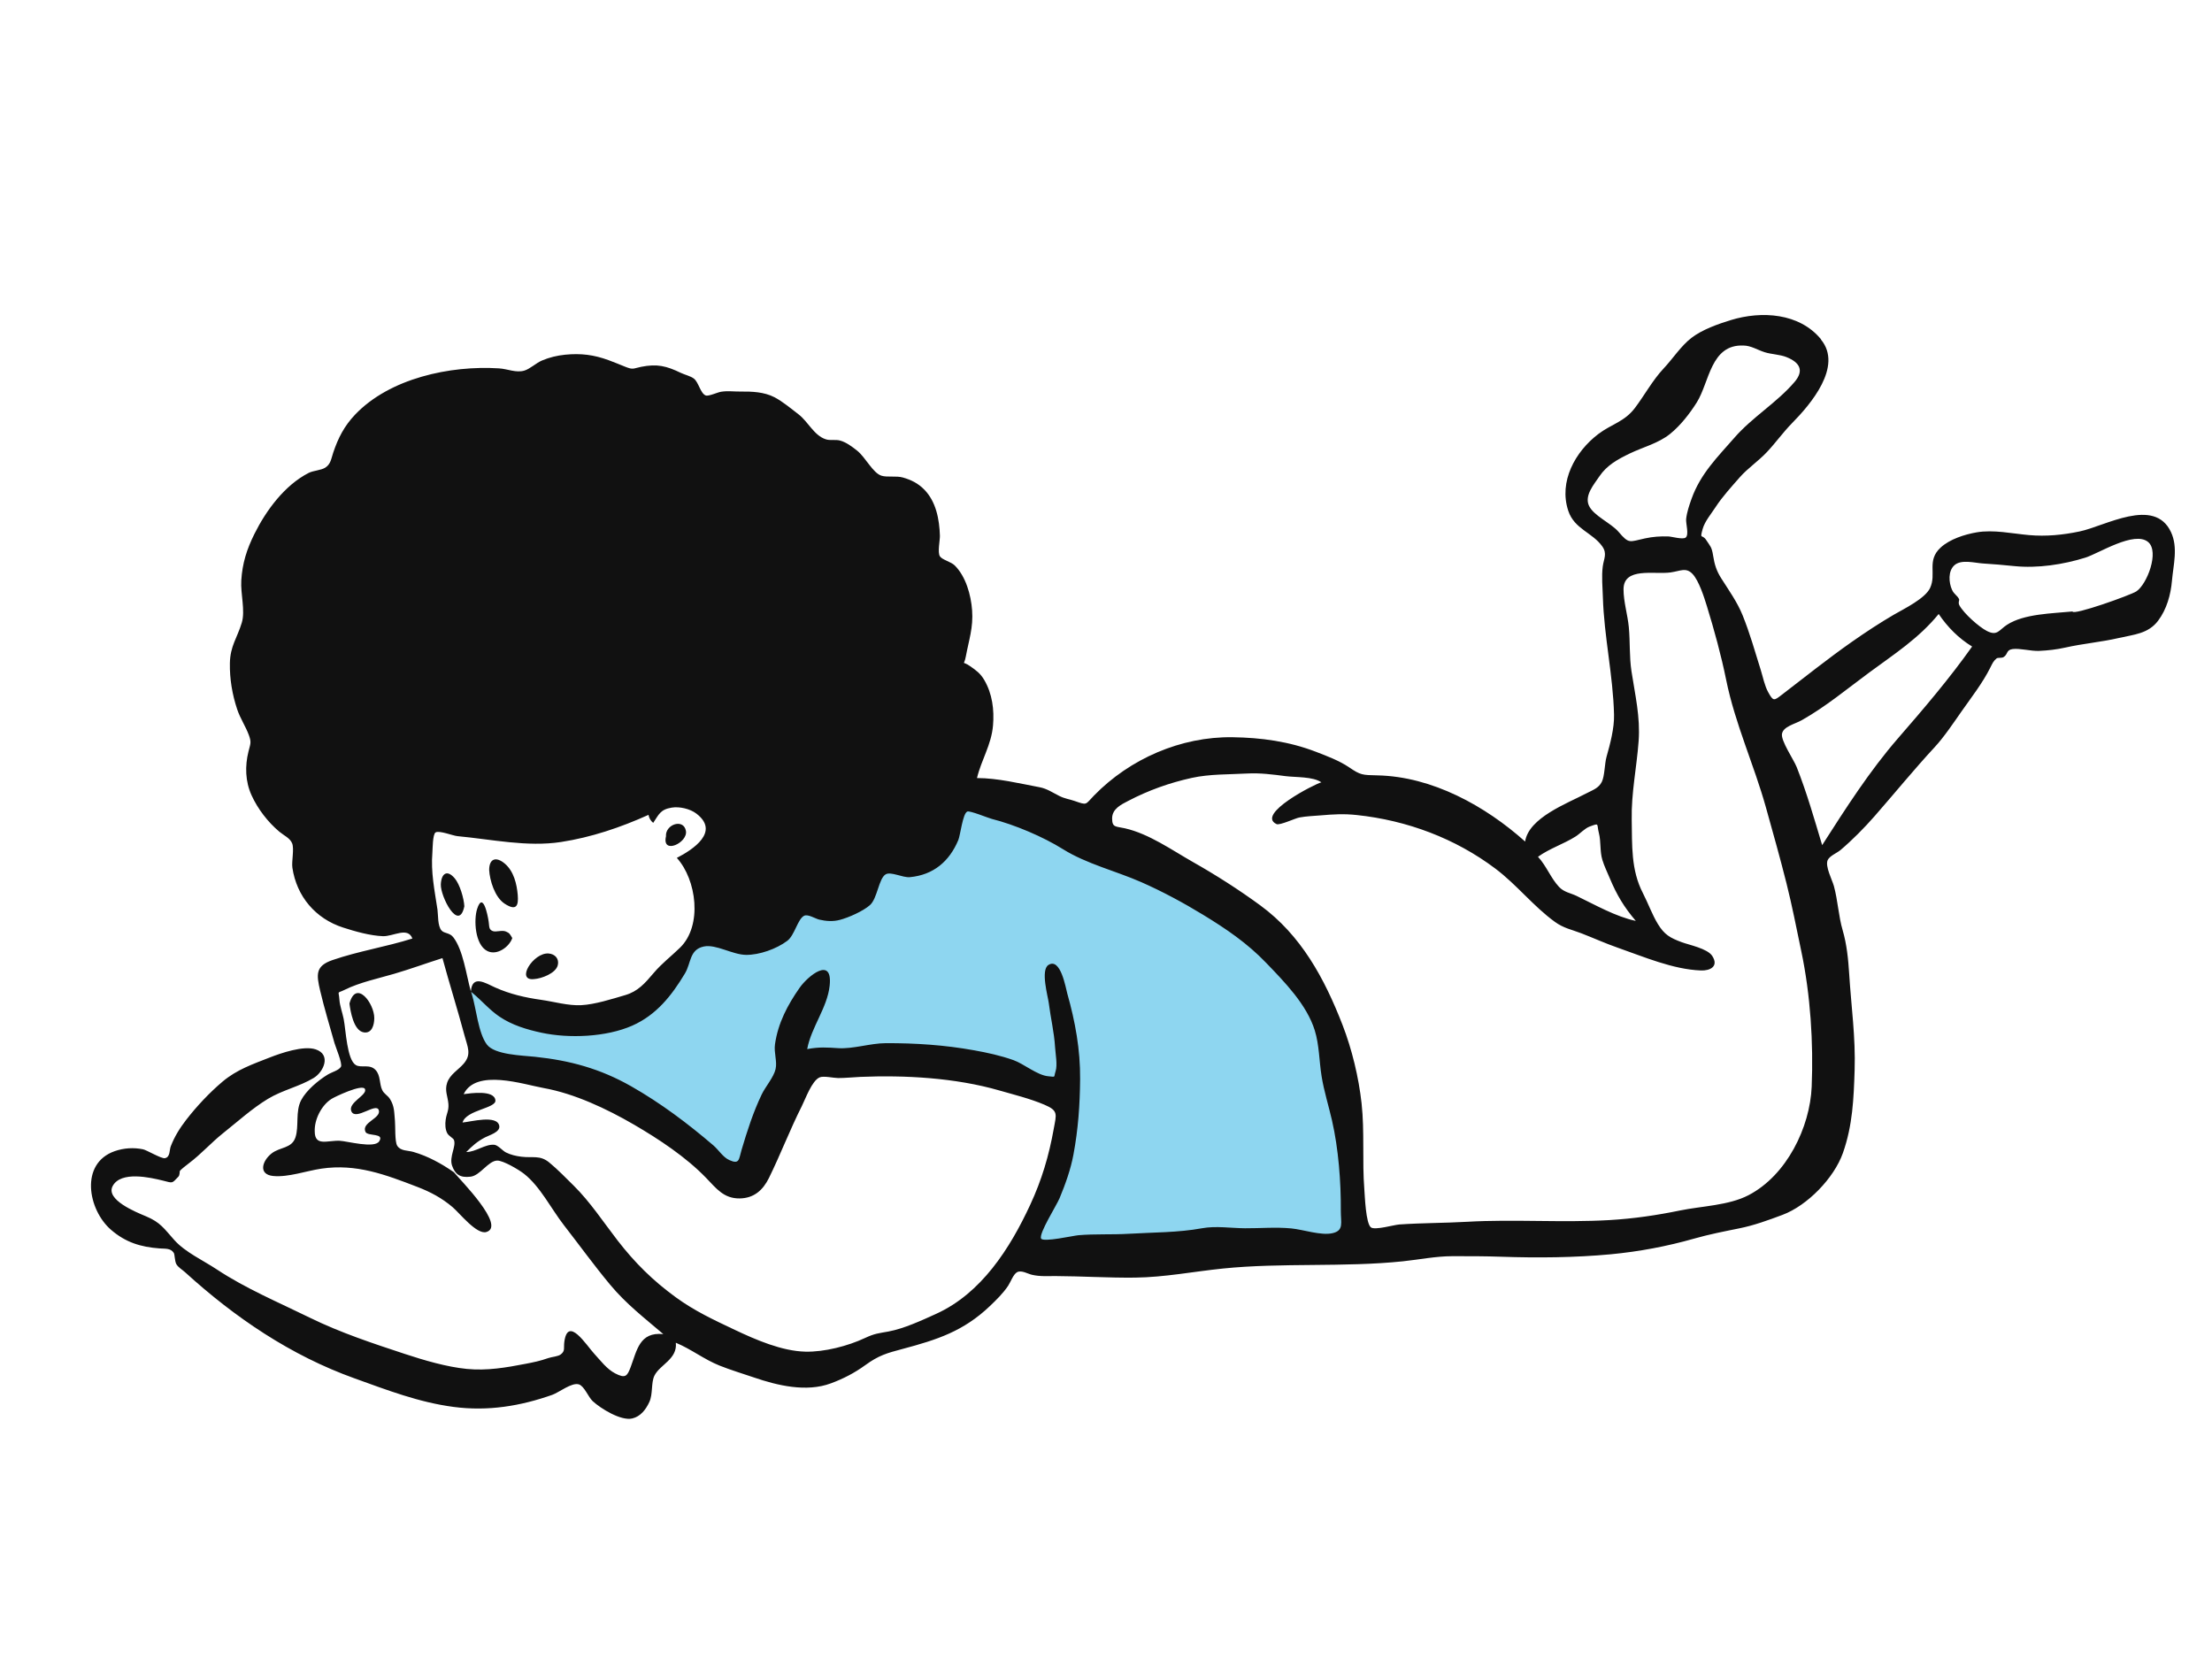
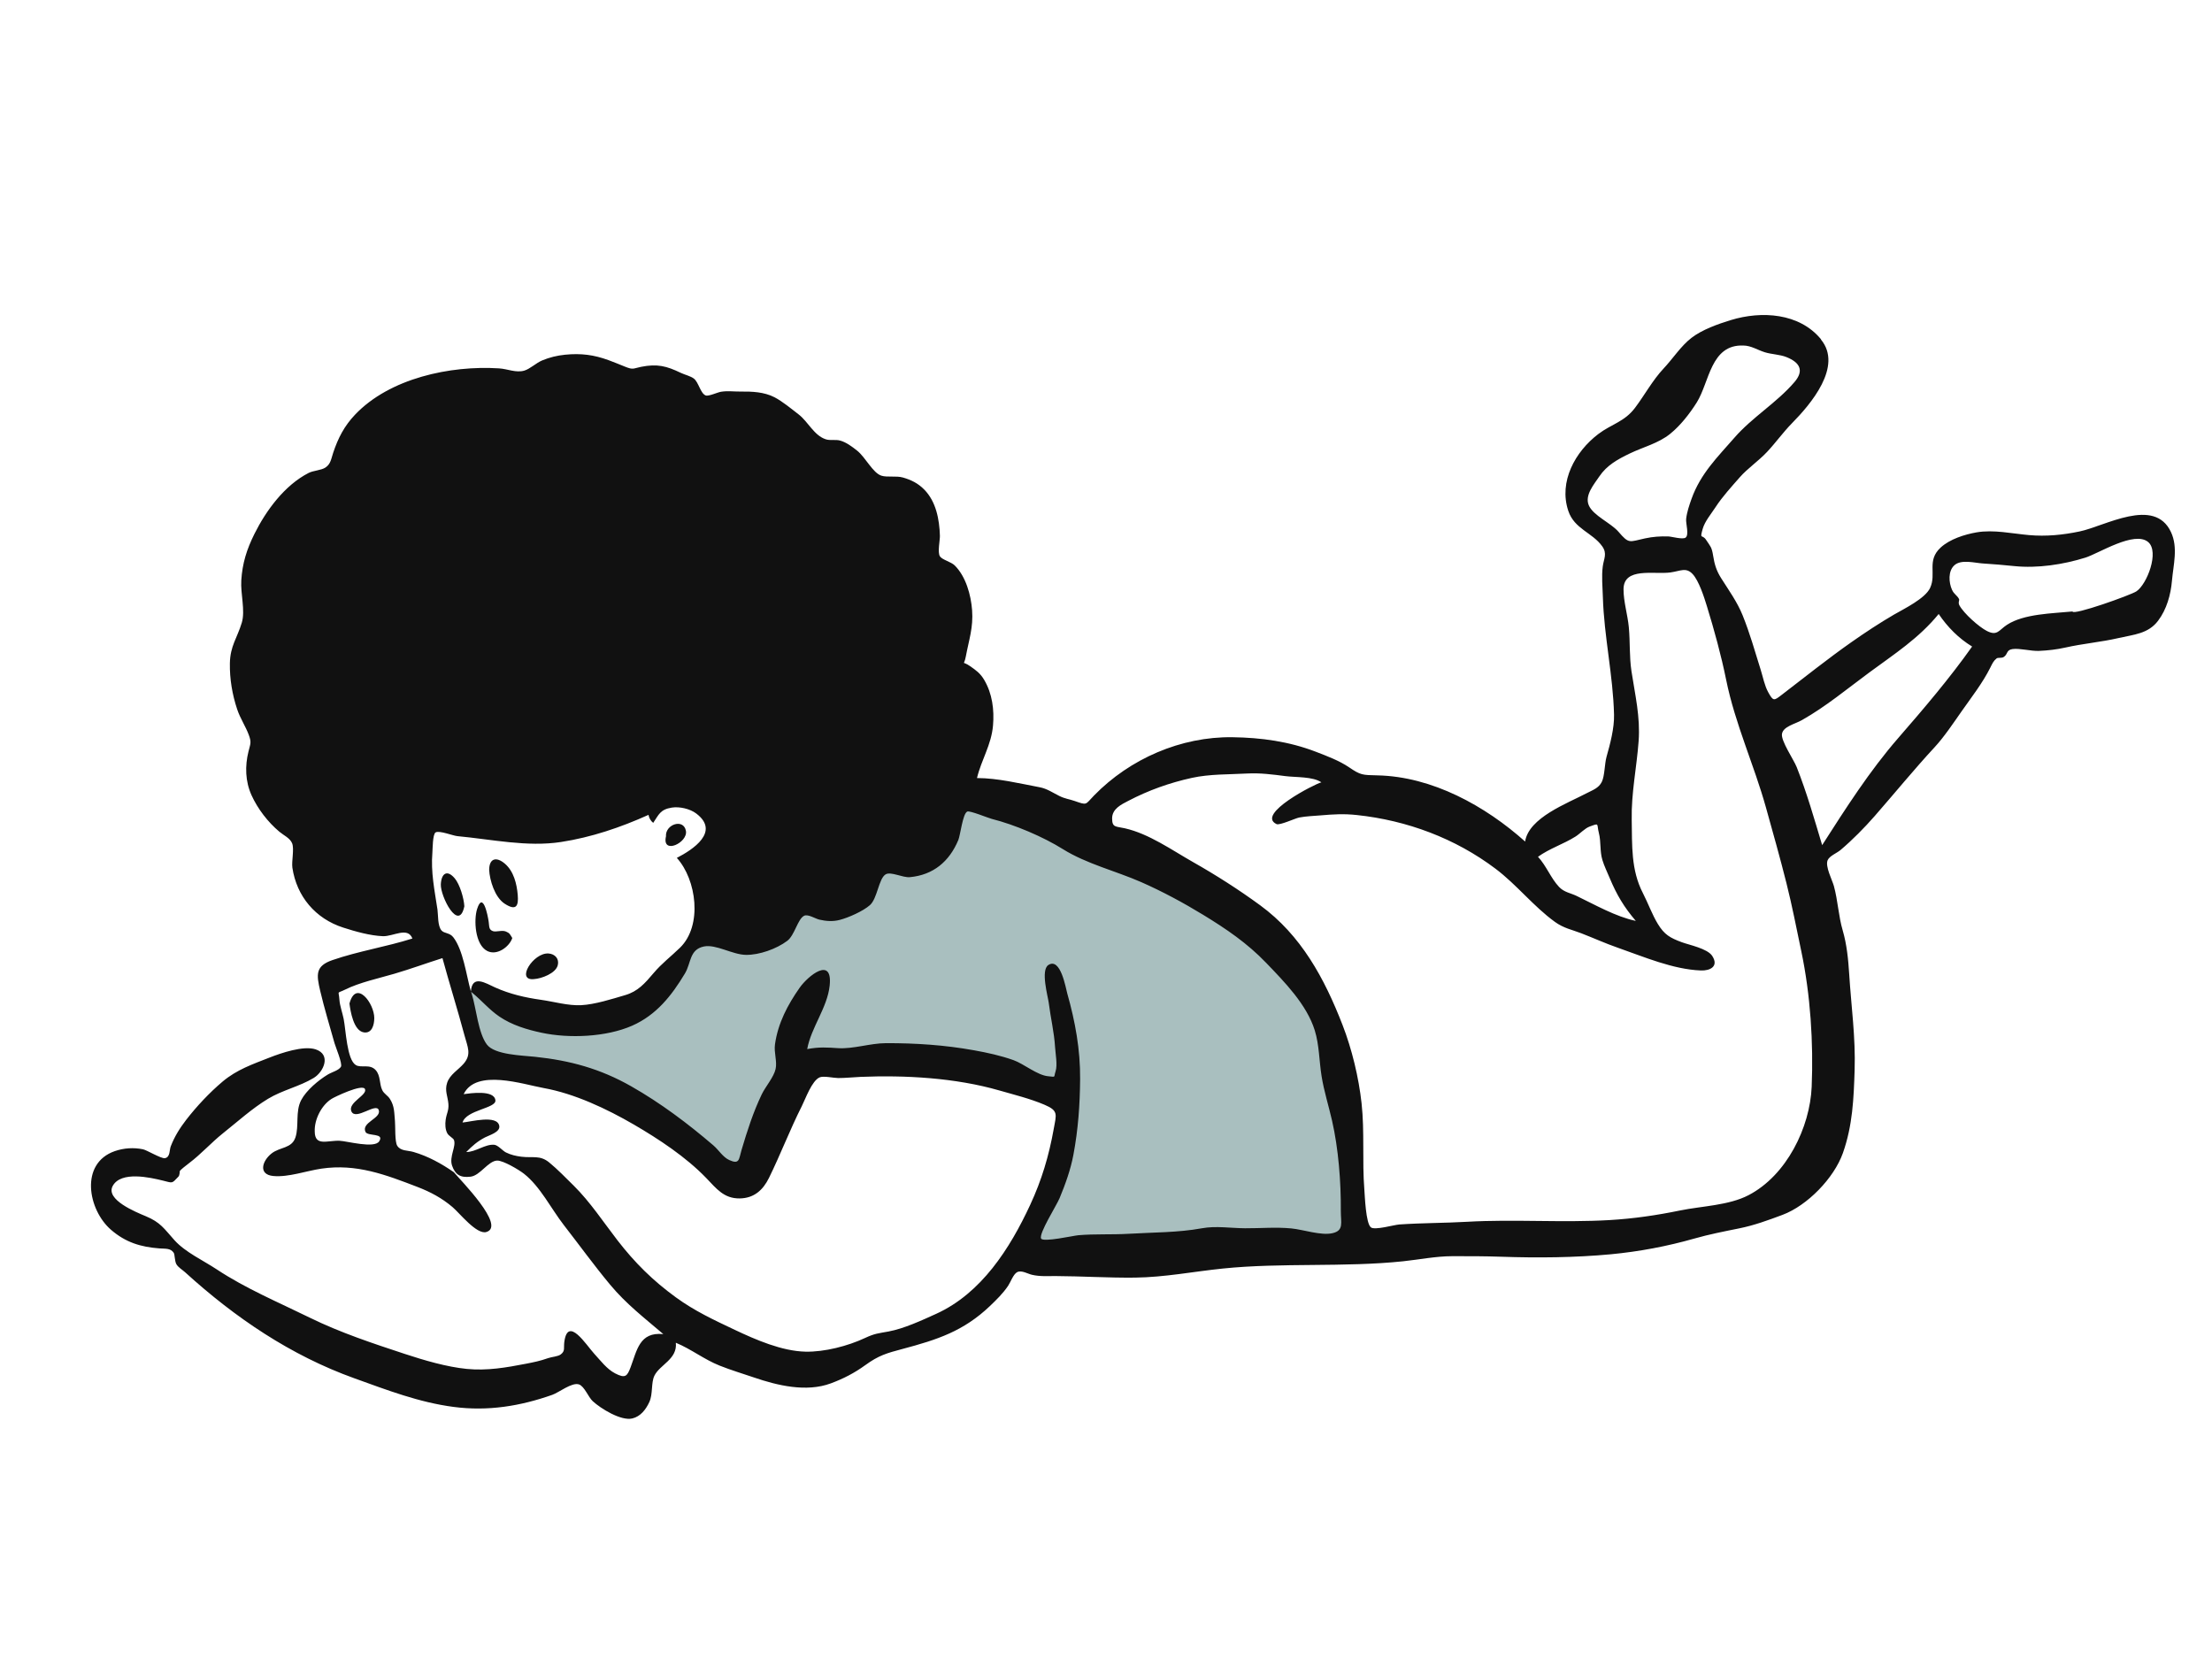
<svg xmlns="http://www.w3.org/2000/svg" viewBox="0 0 1024 768">
  <g fill="none" fill-rule="evenodd" stroke="none" stroke-width="1">
-     <path fill="#8ED6F0" d="M218 458.45L220.61 491.23 270.26 503.03 308.16 520.07 338.21 546.29 352.59 534.49 370.88 493.85 391.79 489.92 467.58 497.78 493.71 505.65 484.56 550.22 475.42 583 627 573.82 621.77 497.78 590.41 428.30 466.27 368 373.49 379.79 308.16 451.90 279.41 467.63 228.45 465.01" />
+     <path fill="#A9BFBF" d="M218 458.45L220.61 491.23 270.26 503.03 308.16 520.07 338.21 546.29 352.59 534.49 370.88 493.85 391.79 489.92 467.58 497.78 493.71 505.65 484.56 550.22 475.42 583 627 573.82 621.77 497.78 590.41 428.30 466.27 368 373.49 379.79 308.16 451.90 279.41 467.63 228.45 465.01" />
    <path fill="#111" d="M843.00 157.21c10.21 12.41-4.83 29.97-13.36 38.63-4.14 4.20-7.57 9.06-11.62 13.37-3.99 4.25-9.01 7.61-12.61 11.72-3.77 4.31-8.12 9.04-11.27 13.90-1.99 3.07-4.95 6.51-5.94 10.08-1.42 5.13-.234 2.17 1.64 5.07 1.92 2.96 2.57 3.13 3.22 7.27.63 4.02 1.53 6.96 3.70 10.39 3.57 5.65 7.43 10.97 9.96 17.22 3.35 8.31 5.72 16.75 8.39 25.31 1.04 3.33 1.74 7.15 3.42 10.23 2.38 4.36 2.72 4 6.27 1.27 10.60-8.12 21.33-16.72 32.38-24.47 6.33-4.43 12.91-8.78 19.59-12.67 4.58-2.66 14.44-7.41 16.74-12.37 3.04-6.56-1.69-12.59 4.83-18.64 4.24-3.94 11.17-6.12 16.70-7.08 7.82-1.35 16.46.579 24.27 1.27 7.9.70 15.62-.063 23.37-1.68 11.86-2.47 34.64-16.16 42.33.28 3.36 7.19 1.09 15.17.45 22.54-.55 6.42-2.43 13.25-6.44 18.54-4.57 6.04-11.24 6.35-18.17 7.96-8.18 1.89-16.58 2.58-24.77 4.43-4.03.91-8.01 1.35-12.16 1.54-3.68.171-9.00-1.32-12.24-.852-3.07.44-2.02 2.38-4.17 3.72-.875.54-2.65.154-3.20.594-1.49 1.20-1.93 2.25-3.02 4.43-3.47 6.93-8.72 13.69-13.18 20.04-3.75 5.35-8.11 11.90-12.53 16.67-9.37 10.12-18.48 21.27-27.73 31.85-4.70 5.38-10.35 11.10-15.82 15.73-1.68 1.42-5.1 2.71-5.96 4.71-1.23 2.85 2.11 9.12 2.9 11.98 1.85 6.81 2.11 13.84 4.08 20.55 1.88 6.41 2.57 13.41 2.99 20.09.947 15.11 3.01 29.45 2.52 44.57-.42 13.04-.897 25.55-5.42 38.35-4.12 11.65-16.47 24.34-27.96 28.64-6.83 2.55-13.19 4.88-20.07 6.26-6.79 1.37-13.95 2.77-20.70 4.7a216.01 216.01 0 01-38.71 7.29c-16.64 1.56-33.99 1.71-50.59 1.14-7.56-.262-15.34-.278-22.81-.255-7.74.023-15.03 1.54-22.77 2.36-27.30 2.86-56.16.56-83.45 3.36-13.48 1.38-26.95 4.04-40.67 4.20-12.28.141-24.74-.67-36.75-.723-3.81-.017-7.13.28-10.93-.587-2.00-.461-4.83-2.25-6.85-1.22-1.77.90-3.10 4.71-4.20 6.33-2.39 3.54-5.32 6.39-8.40 9.34-12.25 11.67-24.39 15.60-40.47 19.88-7.38 1.96-11.02 2.99-17.22 7.48-5.04 3.66-10.15 6.29-15.96 8.45-11.39 4.23-24.84.96-35.55-2.71-5.18-1.77-10.63-3.39-15.93-5.50-7.21-2.87-13.17-7.65-20.29-10.59.81 7.59-7.41 10.14-9.91 15.24-1.61 3.29-.635 8.47-2.35 12.19-1.59 3.45-4.06 6.72-7.91 7.62-5.24 1.23-14.61-4.60-18.3-8.00-2.04-1.89-3.87-6.92-6.37-7.76-3.26-1.09-9.25 3.73-12.34 4.82-14.79 5.22-29.77 7.68-45.66 5.60-16.09-2.10-30.84-7.82-45.93-13.24-29.55-10.61-55.27-28.07-78.41-49.11-1.28-1.17-3.15-2.21-4.04-3.74-.776-1.34-.708-4.50-1.21-5.25-1.50-2.22-3.76-1.83-6.59-2.04-8.73-.66-15.67-2.77-22.45-8.62-10.65-9.21-14.60-30.70 1.73-36.41a24.71 24.71 0 0113.09-.85c1.78.37 8.40 4.38 10.09 4.11 2.56-.408 2.06-3.71 2.74-5.47 1.72-4.47 4.16-8.40 7.09-12.20 4.87-6.30 10.81-12.64 16.90-17.78 6.62-5.57 13.91-8.05 21.79-11.14 5.31-2.08 15.67-5.65 21.3-3.79 7.32 2.42 3.73 10.43-.877 13.22-6.59 4-14.50 5.63-21.18 9.68-7.37 4.46-14.10 10.58-20.85 15.95-5.42 4.32-10.13 9.65-15.64 13.79-1.46 1.09-3.85 3.01-4.30 3.62-.158.21.03 1.91-.687 2.67-3.20 3.36-2.45 2.98-7.28 1.80-5.69-1.39-19.29-4.54-23.13 2.51-3.45 6.35 10.69 12.08 15.33 14.01 6.81 2.84 8.41 5.7 13.28 11.12 4.99 5.55 13.28 9.33 19.53 13.47 13.51 8.95 28.7 15.3 43.17 22.41 14.08 6.91 29.21 11.9 43.89 16.74 8.85 2.92 19.47 6.05 28.77 6.95 9.36.908 18.15-.62 27.34-2.40 3.67-.715 6.45-1.26 10.29-2.61 1.71-.604 4.50-.693 5.86-1.74 2.10-1.63 1.23-2.94 1.60-5.74 1.63-12.26 10.14 1.42 13.90 5.51 2.90 3.15 5.76 7.02 9.59 9.02 4.79 2.5 5.62 1.32 7.19-2.80 2.94-7.72 4.04-16.5 15.15-15.36-8.77-7.50-17.13-13.88-24.64-22.9-7.40-8.89-14.33-18.46-21.43-27.60-5.82-7.49-10.89-17.83-18.45-23.75-2.39-1.87-9.65-6.17-12.41-6.08-4.13.134-7.81 6.89-12.26 7.45-4.92.622-7.19-1.09-8.59-5.09-1.45-4.14 2.02-8.92.85-11.93-.328-.84-2.42-1.84-3.07-3.06-.975-1.83-1.04-4.23-.754-6.26.435-3.02 1.50-4.25 1.27-7.3-.266-3.53-1.81-6.12-.595-9.81 1.28-3.88 5.22-6.01 7.68-8.88 3.72-4.34 1.82-7.61.327-13.19-3.19-11.93-6.92-23.73-10.17-35.66-7.46 2.36-14.76 5.04-22.26 7.24-7.21 2.11-16.14 4.02-22.84 7.36-4.02 2.00-2.90.163-2.60 4.62.19 2.88 1.41 6.11 1.97 8.95 1.04 5.25 1.50 18.82 5.61 21.33 2.49 1.52 6.50-.689 9.24 2.38 2.30 2.58 1.61 6.34 3.00 9.21.86 1.78 2.53 2.46 3.57 4.10 2.17 3.42 1.94 6.31 2.32 10.15.24 2.41-.132 9.66 1.07 11.54 1.60 2.50 4.78 2.07 7.47 2.85 6.76 1.96 12.98 5.39 18.72 9.38 2.98 3.64 24.30 24.97 15.04 27.69-4.47 1.31-12.38-8.76-15.60-11.50-4.98-4.24-10.21-7.03-16.29-9.37-14.84-5.71-28.27-10.84-44.44-8.47-6.93 1.01-15.35 4.08-22.31 3.41-7.00-.68-5.19-6.93-.81-10.41 3.91-3.11 9.37-2.24 11.09-7.47 1.73-5.28-.127-11.95 2.65-17.25 2.37-4.52 7.98-9.21 12.31-11.83 1.88-1.14 5.12-1.93 6.10-3.62.80-1.38-2.52-9.29-2.98-10.93-2.26-8.05-4.72-16.12-6.64-24.26-1.77-7.54-2.23-11.46 5.71-14.19 12.13-4.18 24.85-6.13 36.99-9.98-2.15-5.60-8.87-.89-13.70-1.08-5.91-.238-12.76-2.18-18.39-4.00-12.79-4.12-21.49-14.42-23.47-27.69-.435-2.91.935-8.75-.125-11.32-1-2.43-3.82-3.61-5.89-5.34-5.32-4.46-10.04-10.59-12.91-16.93-2.88-6.35-3.08-13.5-1.40-20.21.92-3.69 1.44-4.20.14-7.70-1.51-4.04-3.97-7.64-5.36-11.8-2.28-6.80-3.52-14.14-3.39-21.33.14-8.06 3.37-11.68 5.51-18.79 1.69-5.61-.616-13.36-.23-19.59.495-7.96 2.53-14.37 6.05-21.46 5.41-10.89 13.97-22.57 25.12-28.29 2.20-1.13 5.83-1.19 7.8-2.51 2.44-1.63 2.64-4.03 3.59-6.89 2.28-6.81 5.14-12.34 10.08-17.55 16.03-16.90 44.12-22.89 66.65-21.46 4.04.257 7.90 2.17 11.73 1.04 2.65-.78 5.47-3.54 8.21-4.69 3.46-1.45 6.94-2.29 10.67-2.67 7.36-.734 13.35.042 20.14 2.53 2.56.939 5.01 1.96 7.54 2.98 3.98 1.61 3.76.844 7.51.097 7.47-1.48 11.77-.387 18.39 2.80 1.76.85 4.55 1.48 6.07 2.67 2.15 1.68 3.02 6.81 5.41 7.77 1.32.532 5.42-1.42 7.14-1.70 3.01-.493 5.97-.06 8.97-.092 5.31-.057 10.93.14 15.79 2.65 3.65 1.89 8.05 5.54 11.20 7.97 4.35 3.36 7.08 9.72 12.52 11.48 2.13.69 4.43-.008 6.61.58 2.83.766 5.56 2.82 7.85 4.63 3.95 3.12 7.29 10.37 11.31 11.64 2.68.847 6.86-.037 9.93.84 3.85 1.1 7.05 2.69 9.91 5.61 5.45 5.56 6.99 13.79 7.22 21.34.063 2.03-1.19 7.77.027 9.57 1.08 1.60 5.16 2.52 6.82 4.17 5.19 5.14 7.53 13.70 8.06 20.74.601 8.03-1.47 13.69-2.90 21.38-.89 4.79-2.04 1.72 2.00 4.54 2.77 1.93 4.69 3.29 6.49 6.33 3.76 6.36 4.71 13.86 4.09 21.11-.777 9.04-5.36 15.78-7.42 24.34 9.50 0 19.74 2.51 29.02 4.26 3.42.647 6.08 2.53 9.12 4.04 2.62 1.30 4.58 1.45 7.05 2.31 5.99 2.09 4.83 1.74 9.00-2.53 16.60-17.03 40.24-27.31 64.07-26.98 13.29.185 26.15 1.94 38.58 6.72 5.15 1.98 10.87 4.12 15.45 7.23 5.29 3.60 6.08 3.56 13.08 3.71 25.34.525 49.93 14.13 68.38 30.63 1.64-11.06 19.62-17.70 28.32-22.29 2.97-1.56 5.70-2.38 7.17-5.32 1.37-2.75 1.28-8.40 2.20-11.64 1.68-5.94 3.62-13.22 3.47-19.48-.434-18.15-4.63-36.22-5.17-54.41-.137-4.56-.655-9.69-.048-14.22.49-3.64 2.15-5.91-.24-9.29-4.54-6.40-12.91-8.00-15.72-16.43-4.53-13.58 3.25-27.48 13.89-35.56 6.12-4.65 12.11-5.63 17.02-12.16 4.42-5.87 8.16-12.82 13.2-18.17 4.22-4.47 8.07-10.48 12.92-14.20 4.96-3.82 12.26-6.40 18.19-8.22 14.24-4.36 31.72-3.32 41.74 8.85zM397.94 498.55c-3.31.141-6.64.514-9.96.51-2.01-.003-6.71-1.09-8.52-.325-3.63 1.53-6.57 9.95-8.27 13.31-5.50 10.89-9.83 22.30-15.20 33.23-2.79 5.68-6.96 9.42-13.55 9.51-7.38.102-10.85-4.62-15.54-9.48-9.34-9.68-21.92-18.00-33.51-24.74-12.52-7.27-27.46-14.32-41.72-16.88-9.49-1.71-31.25-9.08-37.03 2.83 2.95-.395 14.22-2.11 14.70 2.87.359 3.74-13.50 4.38-15.22 10.26 3.62-.282 16.14-3.77 17.02 1.61.468 2.86-4.76 4.30-6.6 5.27-3.64 1.91-5.84 3.90-8.71 6.79 4.42 0 8.79-3.76 12.99-3.36 1.73.162 3.82 2.75 5.39 3.54 2.23 1.12 4.65 1.67 7.12 1.98 5.37.665 8.62-.85 12.90 2.65 3.84 3.14 7.84 7.28 11.39 10.78 7.56 7.46 13.78 16.94 20.27 25.33 8.01 10.35 16.32 18.58 26.98 26.34 8.67 6.31 17.46 10.40 27.29 15.05 9.64 4.56 21.76 9.85 32.70 10.1 8.72.202 19.62-2.59 27.56-6.32 4.61-2.16 6.29-2.16 10.91-3.02 7.17-1.33 15.47-5.18 22.11-8.2 20.84-9.48 34.05-30.15 43.45-50.39 5.35-11.51 8.69-22.76 10.92-35.22 1.21-6.78 2.27-8.38-4.34-11.18-6.67-2.83-13.89-4.58-20.85-6.59-20.39-5.87-43.63-7.16-64.69-6.27zm49.81-122.83c-2.08.93-3.18 10.94-4.12 13.16-4.16 9.94-11.55 16.15-22.39 17.18-3.36.322-8.85-2.74-11.26-1.29-3.22 1.94-3.81 11.21-7.28 14.25-3.19 2.80-9.86 5.76-13.96 6.83-3.16.83-6.30.602-9.46-.13-1.8-.417-5.23-2.64-6.99-1.80-3.00 1.43-4.41 9.04-7.84 11.62-5.01 3.77-12.96 6.57-19.09 6.50-6.32-.073-13.94-5.07-19.57-3.87-6.68 1.42-5.80 7.63-8.72 12.49-6.19 10.32-13.24 19.21-24.38 24.14-12.05 5.33-29.32 6.00-41.96 3.29-6.87-1.47-13.76-3.55-19.56-7.49-4.62-3.14-8.09-7.32-12.36-10.86l-.7-.568.03.126c.095.33.19.65.29.96 2.03 6.49 2.94 18.02 6.99 23.32 3.62 4.74 16.20 5.00 22.26 5.64 16.23 1.71 30.18 5.51 44.50 13.65 13.70 7.79 26.22 17.22 38.08 27.38 2.43 2.08 4.38 5.43 7.33 6.77 4.81 2.19 4.42-.367 5.69-4.65 2.61-8.79 5.38-17.48 9.36-25.77 1.70-3.55 5.58-7.95 6.41-11.73.79-3.62-.84-7.56-.284-11.45 1.40-9.82 5.83-18.19 11.39-26.13 3.85-5.51 15.39-14.89 13.92-1.02-1.08 10.24-8.56 19.31-10.40 29.38 5.67-1.05 9.23-.749 14.33-.426 6.96.44 14.88-2.28 22.06-2.31 13.76-.043 27.32.855 40.85 3.30 6.26 1.13 12.23 2.42 18.27 4.56 4.74 1.68 11.06 7.05 16.11 7.46 3.66.296 2.38.777 3.38-2.35.927-2.90-.07-8.12-.255-11.17-.42-6.89-2.07-13.59-2.92-20.44-.367-2.93-3.87-15.18-.174-17.55 5.66-3.63 8.02 10.61 8.74 13.17 3.69 13.08 6.06 25.97 5.95 39.65-.097 11.83-.883 23.20-3.09 34.96-1.30 6.94-3.70 13.62-6.4 20.13-1.41 3.43-9.73 16.44-8.57 18.73.927 1.83 15.06-1.36 17.23-1.54 7.73-.663 15.49-.202 23.23-.662 11.44-.68 22.98-.54 33.94-2.55 6.53-1.20 13.47-.053 20.00-.011 7.20.047 14.16-.619 21.41.069 5.50.52 13.76 3.42 19.07 2.21 5.43-1.23 3.83-4.87 3.87-10.41.089-13.37-1.10-28.76-4.08-41.77-1.57-6.85-3.69-13.49-4.82-20.46-1.13-6.97-1.07-14.51-3.17-21.26-3.73-11.98-13.98-22.38-22.48-31.23-8.74-9.11-18.47-15.72-29.19-22.26-9.11-5.55-18.75-10.76-28.62-15.11-11.85-5.21-25.31-8.43-36.30-15.29-9.14-5.71-22.36-11.34-32.91-13.99-1.67-.42-10.17-3.94-11.35-3.41zm325.65-110.73c-7.60 1.07-21.82-2.64-21.82 7.84.004 5.75 1.91 11.78 2.45 17.54.639 6.79.197 13.62 1.23 20.39 1.67 10.95 4.13 21.06 3.31 32.31-.897 12.23-3.44 23.98-3.20 36.39.225 11.80-.411 23.19 5.19 34.02 2.36 4.57 4.28 9.94 6.89 14.22 3.05 5.01 5.69 6.48 11.15 8.50 3.41 1.26 11.83 2.91 14.04 6.32 3.19 4.92-1.07 6.91-5.27 6.74-12.98-.517-26.30-6.30-38.47-10.54-5.72-1.99-11.23-4.49-16.86-6.67-4.49-1.73-8.16-2.33-12.25-5.3-9.96-7.22-17.65-17.2-27.48-24.60-18.59-14.01-40.88-22.37-64.23-24.85-6.00-.639-10.66-.352-16.67.158-3.33.28-6.62.373-9.92.984-1.90.354-9.06 3.75-10.55 3.05-9.66-4.59 17.69-18.57 20.76-19.33-3.88-2.73-11.95-2.26-16.62-2.87-5.95-.779-11.74-1.53-17.75-1.21-8.40.46-17.34.21-25.58 2.02-10.33 2.27-20.11 5.76-29.45 10.65-3.11 1.63-7.50 3.62-7.47 8.17.028 4.27 1.73 3.57 5.89 4.52 11.22 2.55 21.61 9.99 31.61 15.66 10.63 6.02 21.22 12.79 31.08 20.01 18.91 13.84 29.70 33.75 38.10 55.4 4.34 11.19 7.49 24.27 8.80 36.20 1.45 13.27.242 26.62 1.28 39.88.245 3.13.664 15.64 3.02 17.58 1.79 1.47 10.69-1.16 13.20-1.33 10.49-.722 21.04-.65 31.33-1.24 21.75-1.25 44.04.496 65.99-.794 11.04-.65 21.72-2.20 32.55-4.43 10.06-2.07 22.60-2.31 31.78-7.10 17.67-9.20 28.44-31.40 29.22-50.19.84-20.37-.552-42.54-4.83-62.84-2.24-10.64-4.18-20.77-6.82-31.28-2.95-11.77-6.27-23.49-9.51-35.12-5.58-20.01-14.28-38.66-18.44-59.18-2.29-11.28-5.53-23.08-8.92-34.09-1.24-4.06-3.70-11.77-6.61-14.85-3.05-3.23-5.61-1.38-10.15-.744zM153.37 508.78c-4.58 2.93-7.88 9.52-7.67 14.95 0 7.17 5.95 4.11 11.56 4.37 3.41.158 16.04 3.66 18.26.28 2.65-4.04-5.32-2.23-6.33-4.40-2.04-4.38 7.31-6.23 6.17-10.03-1.14-3.79-10.65 4.96-12.68.557-1.88-4.08 7.71-7.61 6.24-10.42-1.25-2.38-13.93 3.64-15.55 4.68zm19.89-37.37c-.024 3.05-1.07 7.12-4.87 6.5-4.74-.78-6.18-9.89-6.61-13.34 3.04-11.35 11.54-.123 11.49 6.84zm137.80-97.56c-5.48.86-6.10 3.31-8.67 7.08-1.17-.933-1.89-2.17-2.17-3.71-12.97 5.84-26.47 10.41-40.54 12.57-15.67 2.40-32.03-1.23-47.96-2.72-2.06-.192-8.39-2.74-10.07-1.72-1.39.83-1.36 7.86-1.48 9.22-.775 9.26.992 17.44 2.35 26.51.363 2.41.007 7.64 1.91 9.70 1.33 1.44 3.71.922 5.41 3.10 4.56 5.9 5.99 17.32 8.09 24.93l.052.18.01-.136c.651-7.75 6.71-3.77 11.22-1.73 6.78 3.05 13.89 4.69 21.22 5.72 5.9.82 12.59 2.80 18.64 2.48 6.35-.33 14.17-2.84 20.36-4.66 5.86-1.71 9.09-5.42 13.14-10.20 3.86-4.56 8.07-7.69 12.24-11.76 10.51-10.26 7.63-31.52-1.49-41.56 7.38-3.79 20.19-12.12 8.96-20.57-2.90-2.18-7.74-3.27-11.24-2.72zm-93.08 85.16l-.01.14.06.051-.054-.19zm35.99-17.61c2.91.22 5.00 2.41 4.24 5.43-.969 3.81-7.59 6.20-10.91 6.41-8.78 1.05-.475-12.38 6.67-11.84zm-27.74-14.67c.315 2.21.003 3.59 1.92 4.31 1.46.55 4.24-.581 6.04.183 1.8.76 1.85 1.22 2.96 3.02-1.25 3.91-6.99 8.35-11.60 5.99-5.73-2.93-6.26-14.48-4.69-19.41 2.66-8.35 4.90 2.60 5.37 5.90zm509.75-44.13c-2.39.87-4.50 3.33-6.64 4.67-5.69 3.56-11.91 5.46-17.36 9.36 3.89 4.19 5.93 9.89 9.73 13.93 2.38 2.52 5.27 2.81 8.13 4.18 8.35 4.01 18.19 9.65 27.42 11.57-5.40-6.32-8.83-12.04-12.04-19.73-1.14-2.74-2.58-5.65-3.44-8.51-1.23-4.08-.569-8.41-1.61-12.44-1.12-4.35.427-4.70-4.18-3.03zm-525.52 23.94c2.43 2.87 4.3 9.33 4.50 13.00-2.56 12.28-11.15-4.66-10.89-10.16.244-5.07 2.90-6.93 6.38-2.83zm23.26-6.72c4.16 3.55 5.52 9.48 5.95 14.39.47 5.31-.744 7.57-6.03 4.15-4.63-2.99-6.95-10.95-7.19-15.62 0-5.31 3.23-6.37 7.27-2.92zm83.81-15.21c1.04 5.54-11.24 11.24-9.23 2.56-.402-5.54 8.13-8.43 9.23-2.56zm579.94-100.37c-9.27 11.32-20.51 18.51-32.12 27.07-10.28 7.58-20.07 15.77-31.21 22.06-3.27 1.85-8.62 2.92-9.21 6.36-.555 3.22 5.43 11.90 6.82 15.40 4.67 11.80 8.12 23.92 11.78 36.11 10.89-16.98 21.88-34.25 35.24-49.61 11.78-13.55 23.87-27.73 34.18-42.33-6.23-3.79-11.40-9.03-15.48-15.07zm68.00-26.12c-10.33 3.23-22.23 5.04-33.00 3.94-4.88-.5-9.69-.915-14.61-1.22-3.69-.227-9.93-2.02-13.10.817-3.00 2.68-2.64 8.03-1.11 11.38.98 2.16 2.36 2.51 3.25 4.29.289.57-.567 1.57.176 2.92 2.04 3.73 8.99 9.96 12.73 11.86 4.80 2.43 5.52-.397 9.26-2.85 7.88-5.16 21.12-5.26 30.35-6.19.187 1.98 26.94-7.56 29.58-9.31 4.94-3.27 10.72-18.35 5.47-22.82-6.34-5.39-22.87 5.25-29.00 7.17zm-179.95-71.88c-3.25 5.18-7.57 10.74-12.38 14.62-5.42 4.38-12.46 6.08-18.67 9.07-5.61 2.71-10.61 5.43-14.12 10.66-2.42 3.62-6.87 8.70-4.84 13.37 2.07 4.77 10.24 8.12 13.79 12.27 4.88 5.71 4.89 4.59 12.21 3.01 3.65-.79 7.13-1.03 10.86-.904 1.51.052 6.61 1.53 7.95.54 1.71-1.27.029-6.56.246-8.62.331-3.13 1.44-6.36 2.49-9.31 4.18-11.72 12.13-19.45 19.87-28.33 8.29-9.53 19.66-16.22 27.83-25.80 4.51-5.28 2.45-9.02-3.73-11.50-3.14-1.25-6.83-1.25-10.06-2.25-3.34-1.03-6.31-3.07-9.89-3.11-15.20-.61-15.69 16.92-21.57 26.3z" />
  </g>
</svg>
